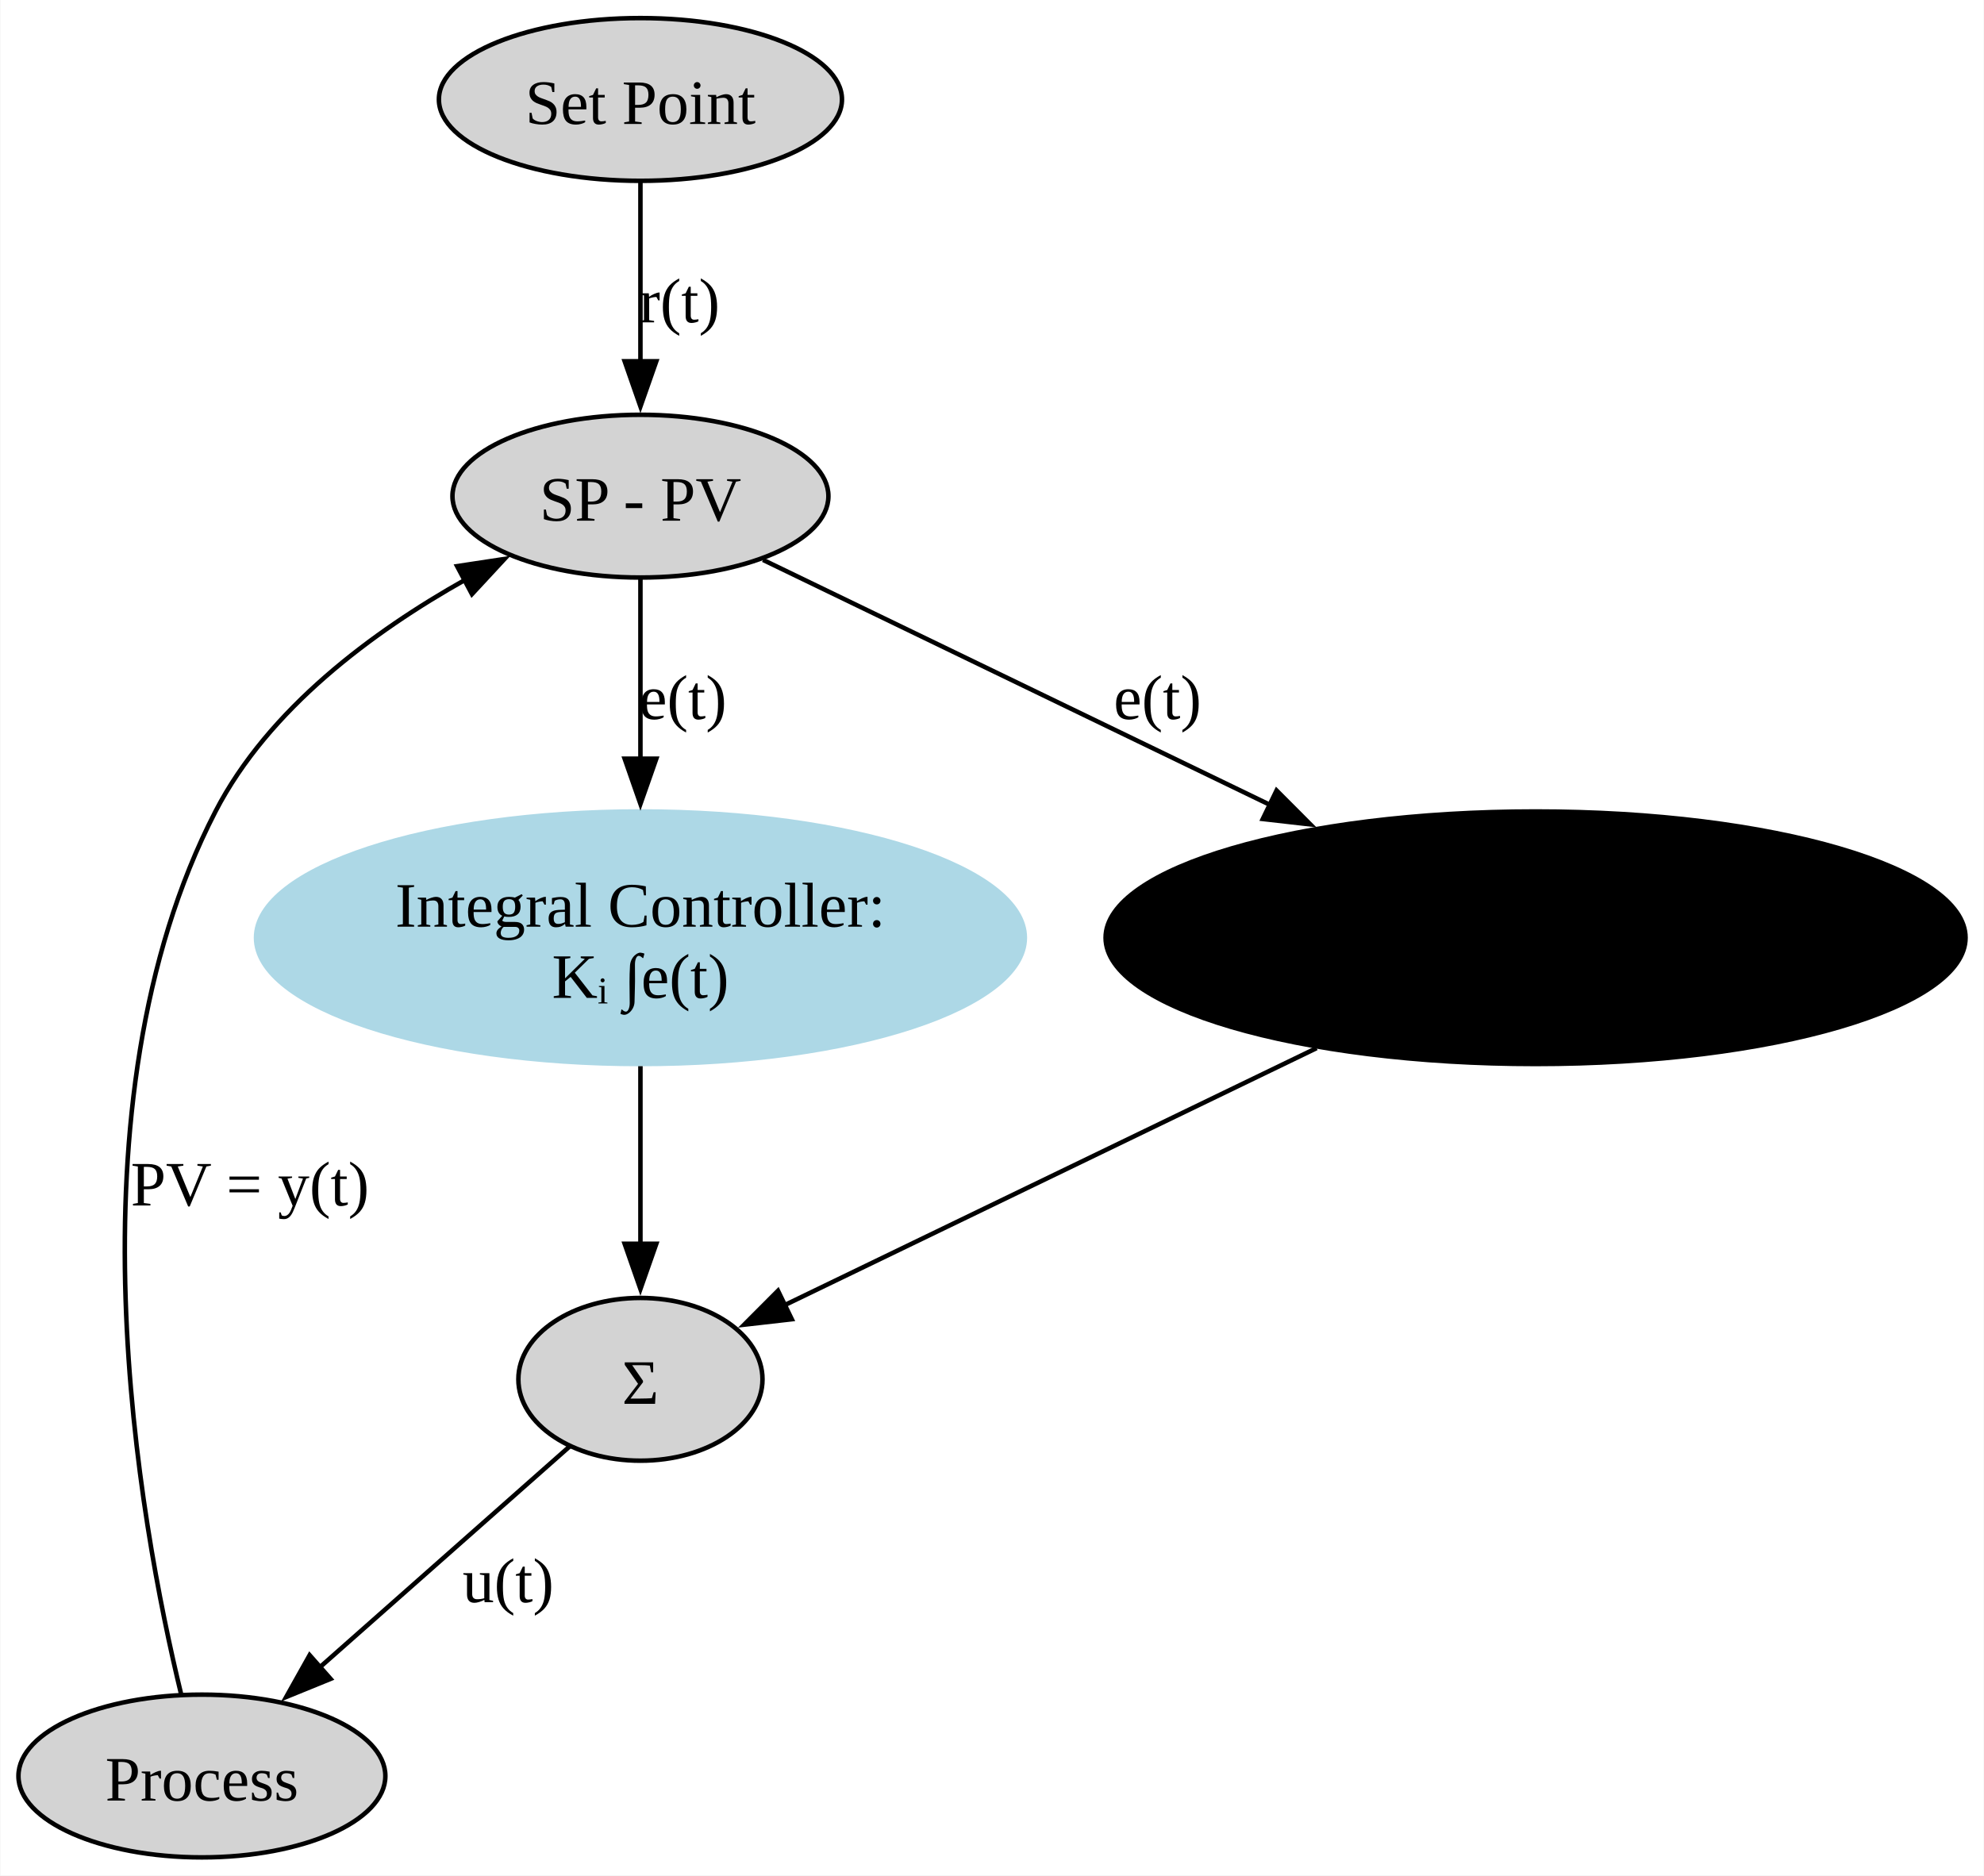
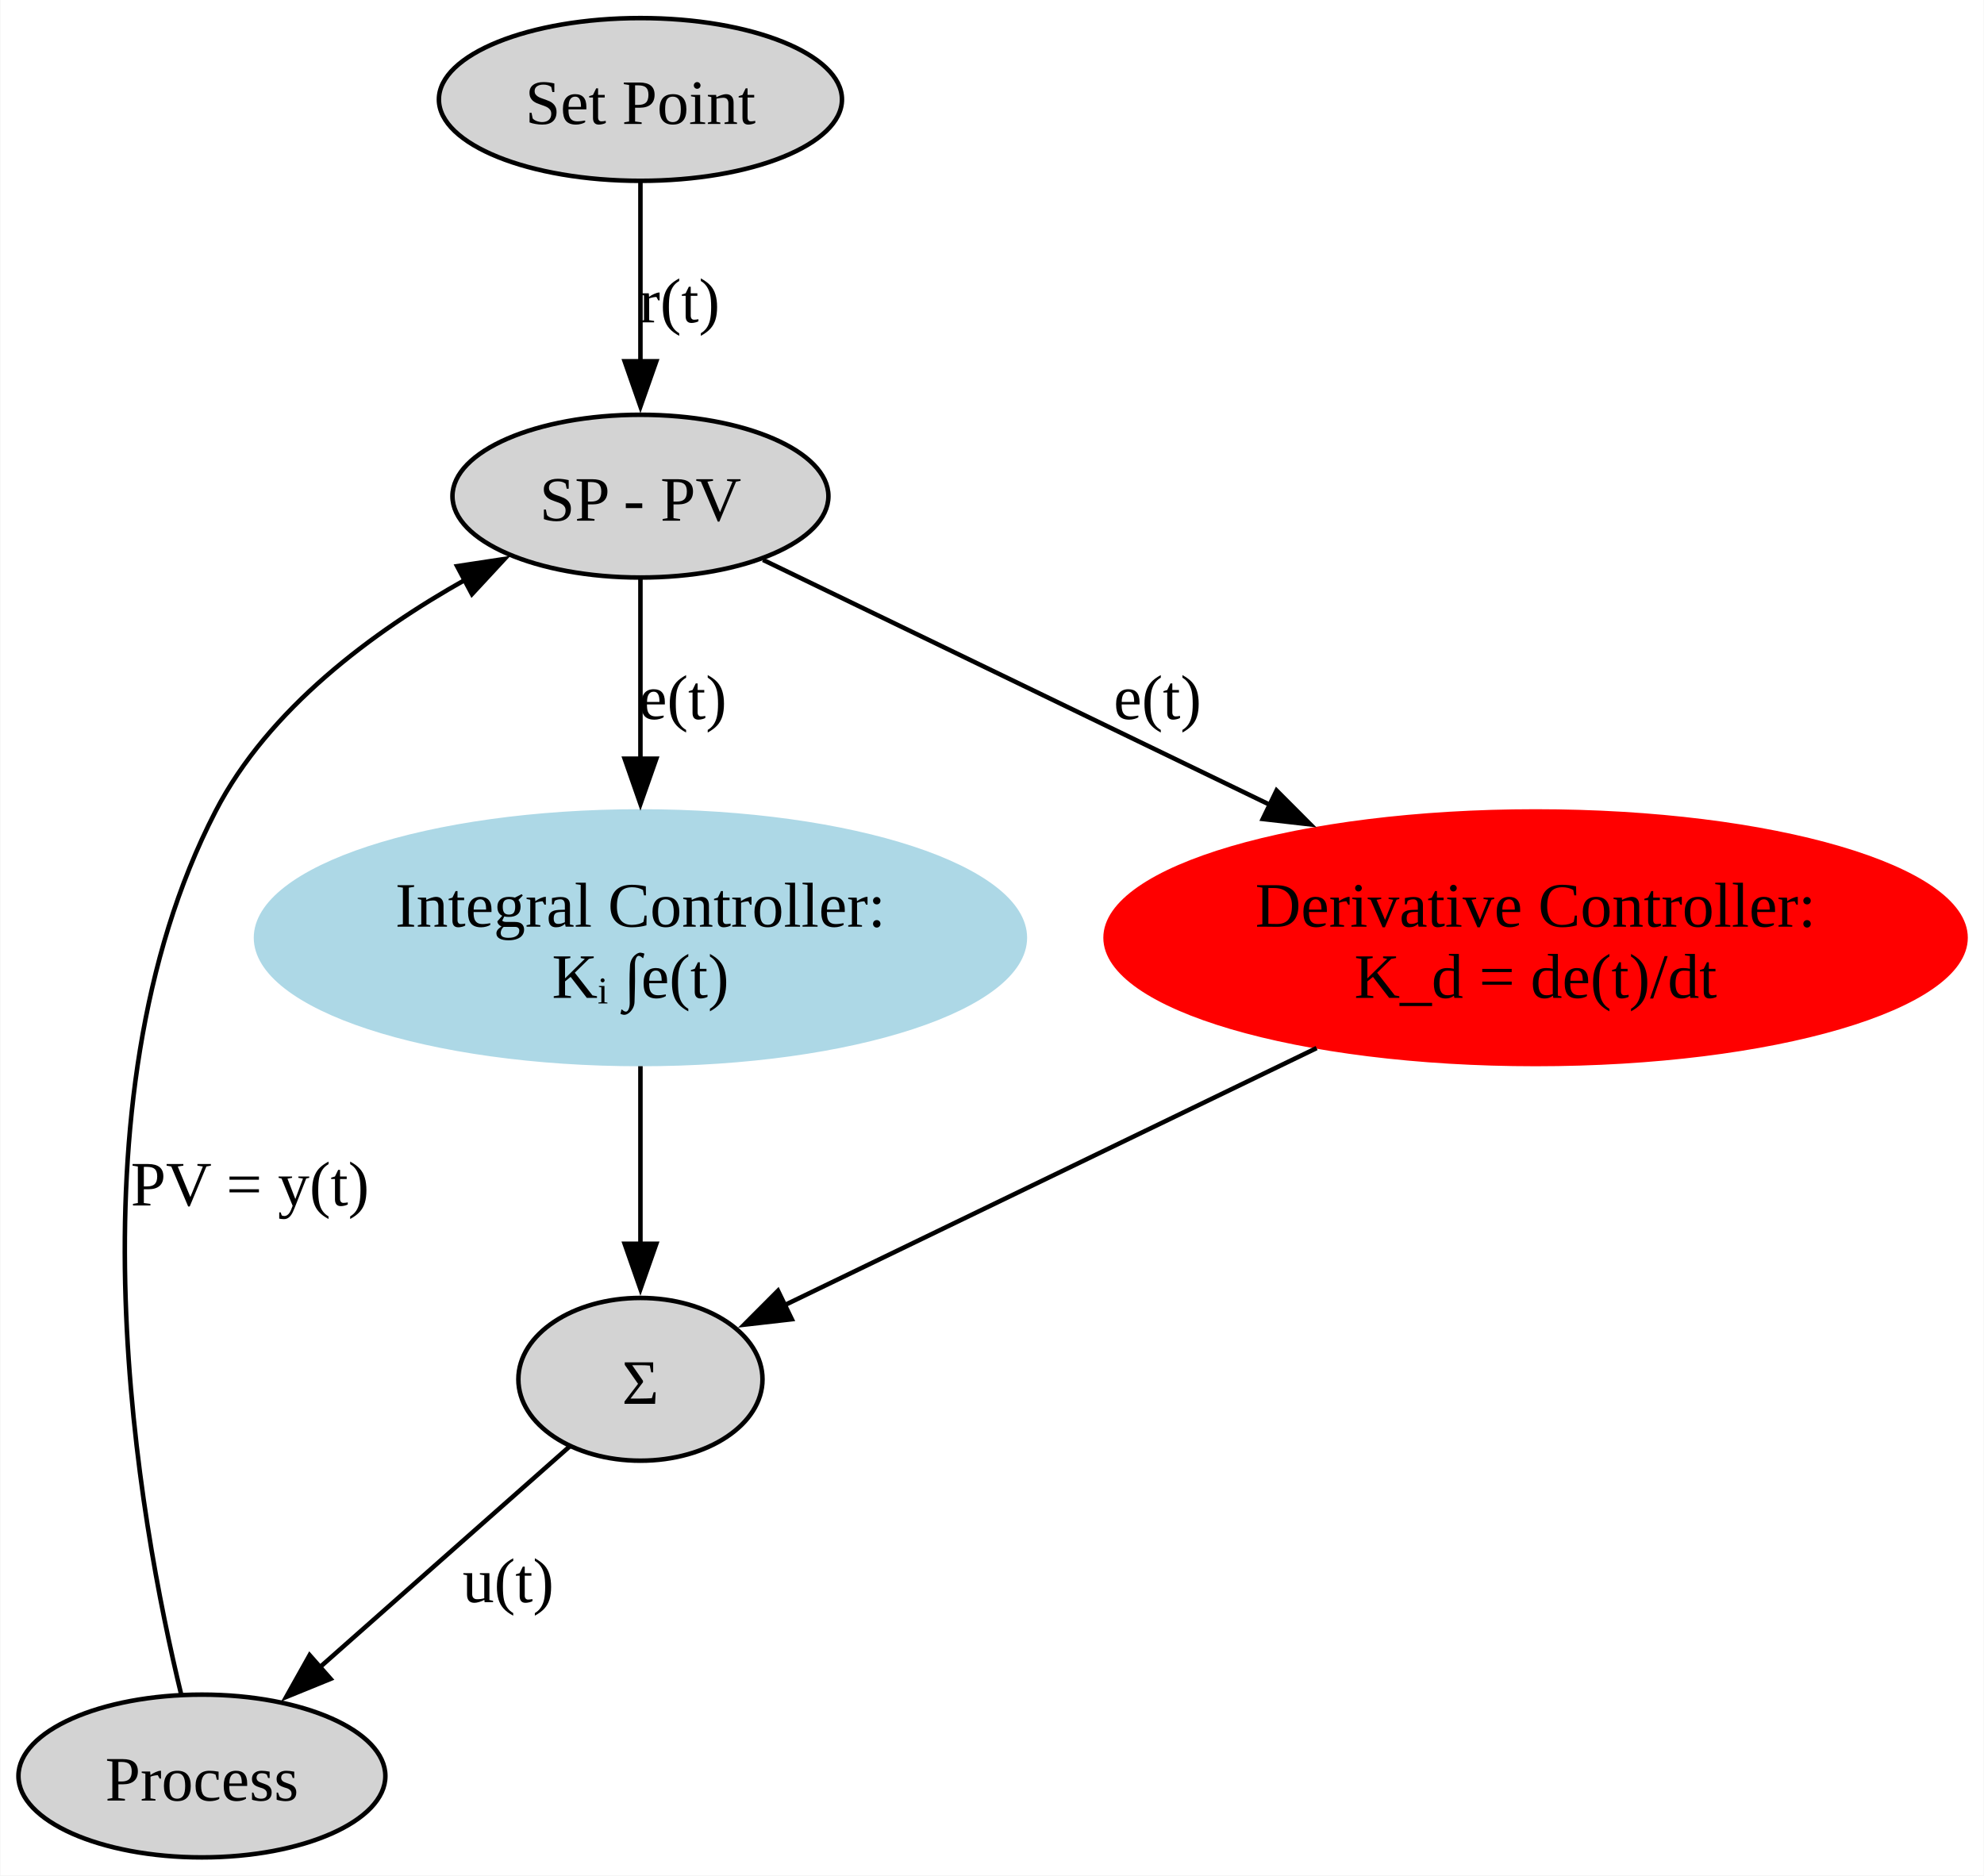
<svg xmlns="http://www.w3.org/2000/svg" width="439pt" height="415pt" viewBox="0.00 0.00 438.69 414.86">
  <g id="graph0" class="graph" transform="scale(1 1) rotate(0) translate(4 410.86)">
    <polygon fill="white" stroke="none" points="-4,4 -4,-410.86 434.69,-410.86 434.69,4 -4,4" />
    <g id="node1" class="node">
      <ellipse fill="lightgrey" stroke="black" cx="137.58" cy="-388.86" rx="44.58" ry="18" />
      <text text-anchor="middle" x="137.58" y="-383.44" font-family="Times New Roman,serif" font-size="14.00">Set Point</text>
    </g>
    <g id="node3" class="node">
      <ellipse fill="lightgrey" stroke="black" cx="137.58" cy="-301.11" rx="41.58" ry="18" />
      <text text-anchor="middle" x="137.58" y="-295.69" font-family="Times New Roman,serif" font-size="14.00">SP - PV</text>
    </g>
    <g id="edge1" class="edge">
      <path fill="none" stroke="black" d="M137.58,-370.51C137.58,-359.12 137.58,-343.95 137.58,-330.79" />
      <polygon fill="black" stroke="black" points="141.09,-330.95 137.58,-320.95 134.09,-330.95 141.09,-330.95" />
      <text text-anchor="middle" x="146.21" y="-339.56" font-family="Times New Roman,serif" font-size="14.00">r(t)</text>
    </g>
    <g id="node2" class="node">
      <ellipse fill="lightgrey" stroke="black" cx="40.58" cy="-18" rx="40.58" ry="18" />
      <text text-anchor="middle" x="40.58" y="-12.57" font-family="Times New Roman,serif" font-size="14.00">Process</text>
    </g>
    <g id="edge2" class="edge">
      <path fill="none" stroke="black" d="M35.96,-36.2C26.78,-74.01 9.92,-166.17 43.58,-231.36 55.33,-254.11 78.45,-271.17 98.82,-282.61" />
      <polygon fill="black" stroke="black" points="97.03,-285.62 107.51,-287.21 100.31,-279.44 97.03,-285.62" />
      <text text-anchor="middle" x="51.21" y="-144.2" font-family="Times New Roman,serif" font-size="14.00">PV = y(t)</text>
    </g>
    <g id="node4" class="node">
      <ellipse fill="lightblue" stroke="lightblue" cx="137.58" cy="-203.43" rx="85.03" ry="27.93" />
      <text text-anchor="middle" x="137.58" y="-205.88" font-family="Times New Roman,serif" font-size="14.00">Integral Controller:</text>
      <text text-anchor="middle" x="137.58" y="-190.13" font-family="Times New Roman,serif" font-size="14.00">Kᵢ ∫e(t)</text>
    </g>
    <g id="edge3" class="edge">
      <path fill="none" stroke="black" d="M137.58,-283.01C137.58,-271.84 137.58,-256.79 137.58,-242.85" />
      <polygon fill="black" stroke="black" points="141.09,-243.03 137.58,-233.03 134.09,-243.03 141.09,-243.03" />
      <text text-anchor="middle" x="146.96" y="-251.81" font-family="Times New Roman,serif" font-size="14.00">e(t)</text>
    </g>
    <g id="node5" class="node">
-       <ellipse fill="#000000" stroke="#000000" cx="335.58" cy="-203.43" rx="95.11" ry="27.93" />
+       <ellipse fill="red" stroke="red" cx="335.58" cy="-203.43" rx="95.11" ry="27.93" />
      <text text-anchor="middle" x="335.58" y="-205.88" font-family="Times New Roman,serif" font-size="14.00">Derivative Controller:</text>
      <text text-anchor="middle" x="335.58" y="-190.13" font-family="Times New Roman,serif" font-size="14.00">K_d = de(t)/dt</text>
    </g>
    <g id="edge4" class="edge">
      <path fill="none" stroke="black" d="M164.7,-287.01C193.45,-273.11 239.76,-250.74 276.92,-232.78" />
      <polygon fill="black" stroke="black" points="278.29,-236 285.77,-228.5 275.24,-229.7 278.29,-236" />
      <text text-anchor="middle" x="251.96" y="-251.81" font-family="Times New Roman,serif" font-size="14.00">e(t)</text>
    </g>
    <g id="node6" class="node">
      <ellipse fill="lightgrey" stroke="black" cx="137.58" cy="-105.75" rx="27" ry="18" />
      <text text-anchor="middle" x="137.58" y="-100.33" font-family="Times New Roman,serif" font-size="14.00">Σ</text>
    </g>
    <g id="edge5" class="edge">
      <path fill="none" stroke="black" d="M137.58,-175.01C137.58,-162.63 137.58,-147.99 137.58,-135.45" />
      <polygon fill="black" stroke="black" points="141.09,-135.73 137.58,-125.73 134.09,-135.73 141.09,-135.73" />
    </g>
    <g id="edge6" class="edge">
      <path fill="none" stroke="black" d="M287.15,-179.02C250.43,-161.28 201.02,-137.4 169.23,-122.04" />
      <polygon fill="black" stroke="black" points="171.06,-119.04 160.53,-117.84 168.01,-125.34 171.06,-119.04" />
    </g>
    <g id="edge7" class="edge">
      <path fill="none" stroke="black" d="M122,-90.97C107,-77.71 84.04,-57.41 66.32,-41.75" />
      <polygon fill="black" stroke="black" points="69.04,-39.49 59.23,-35.49 64.41,-44.73 69.04,-39.49" />
      <text text-anchor="middle" x="108.33" y="-56.45" font-family="Times New Roman,serif" font-size="14.00">u(t)</text>
    </g>
  </g>
</svg>
